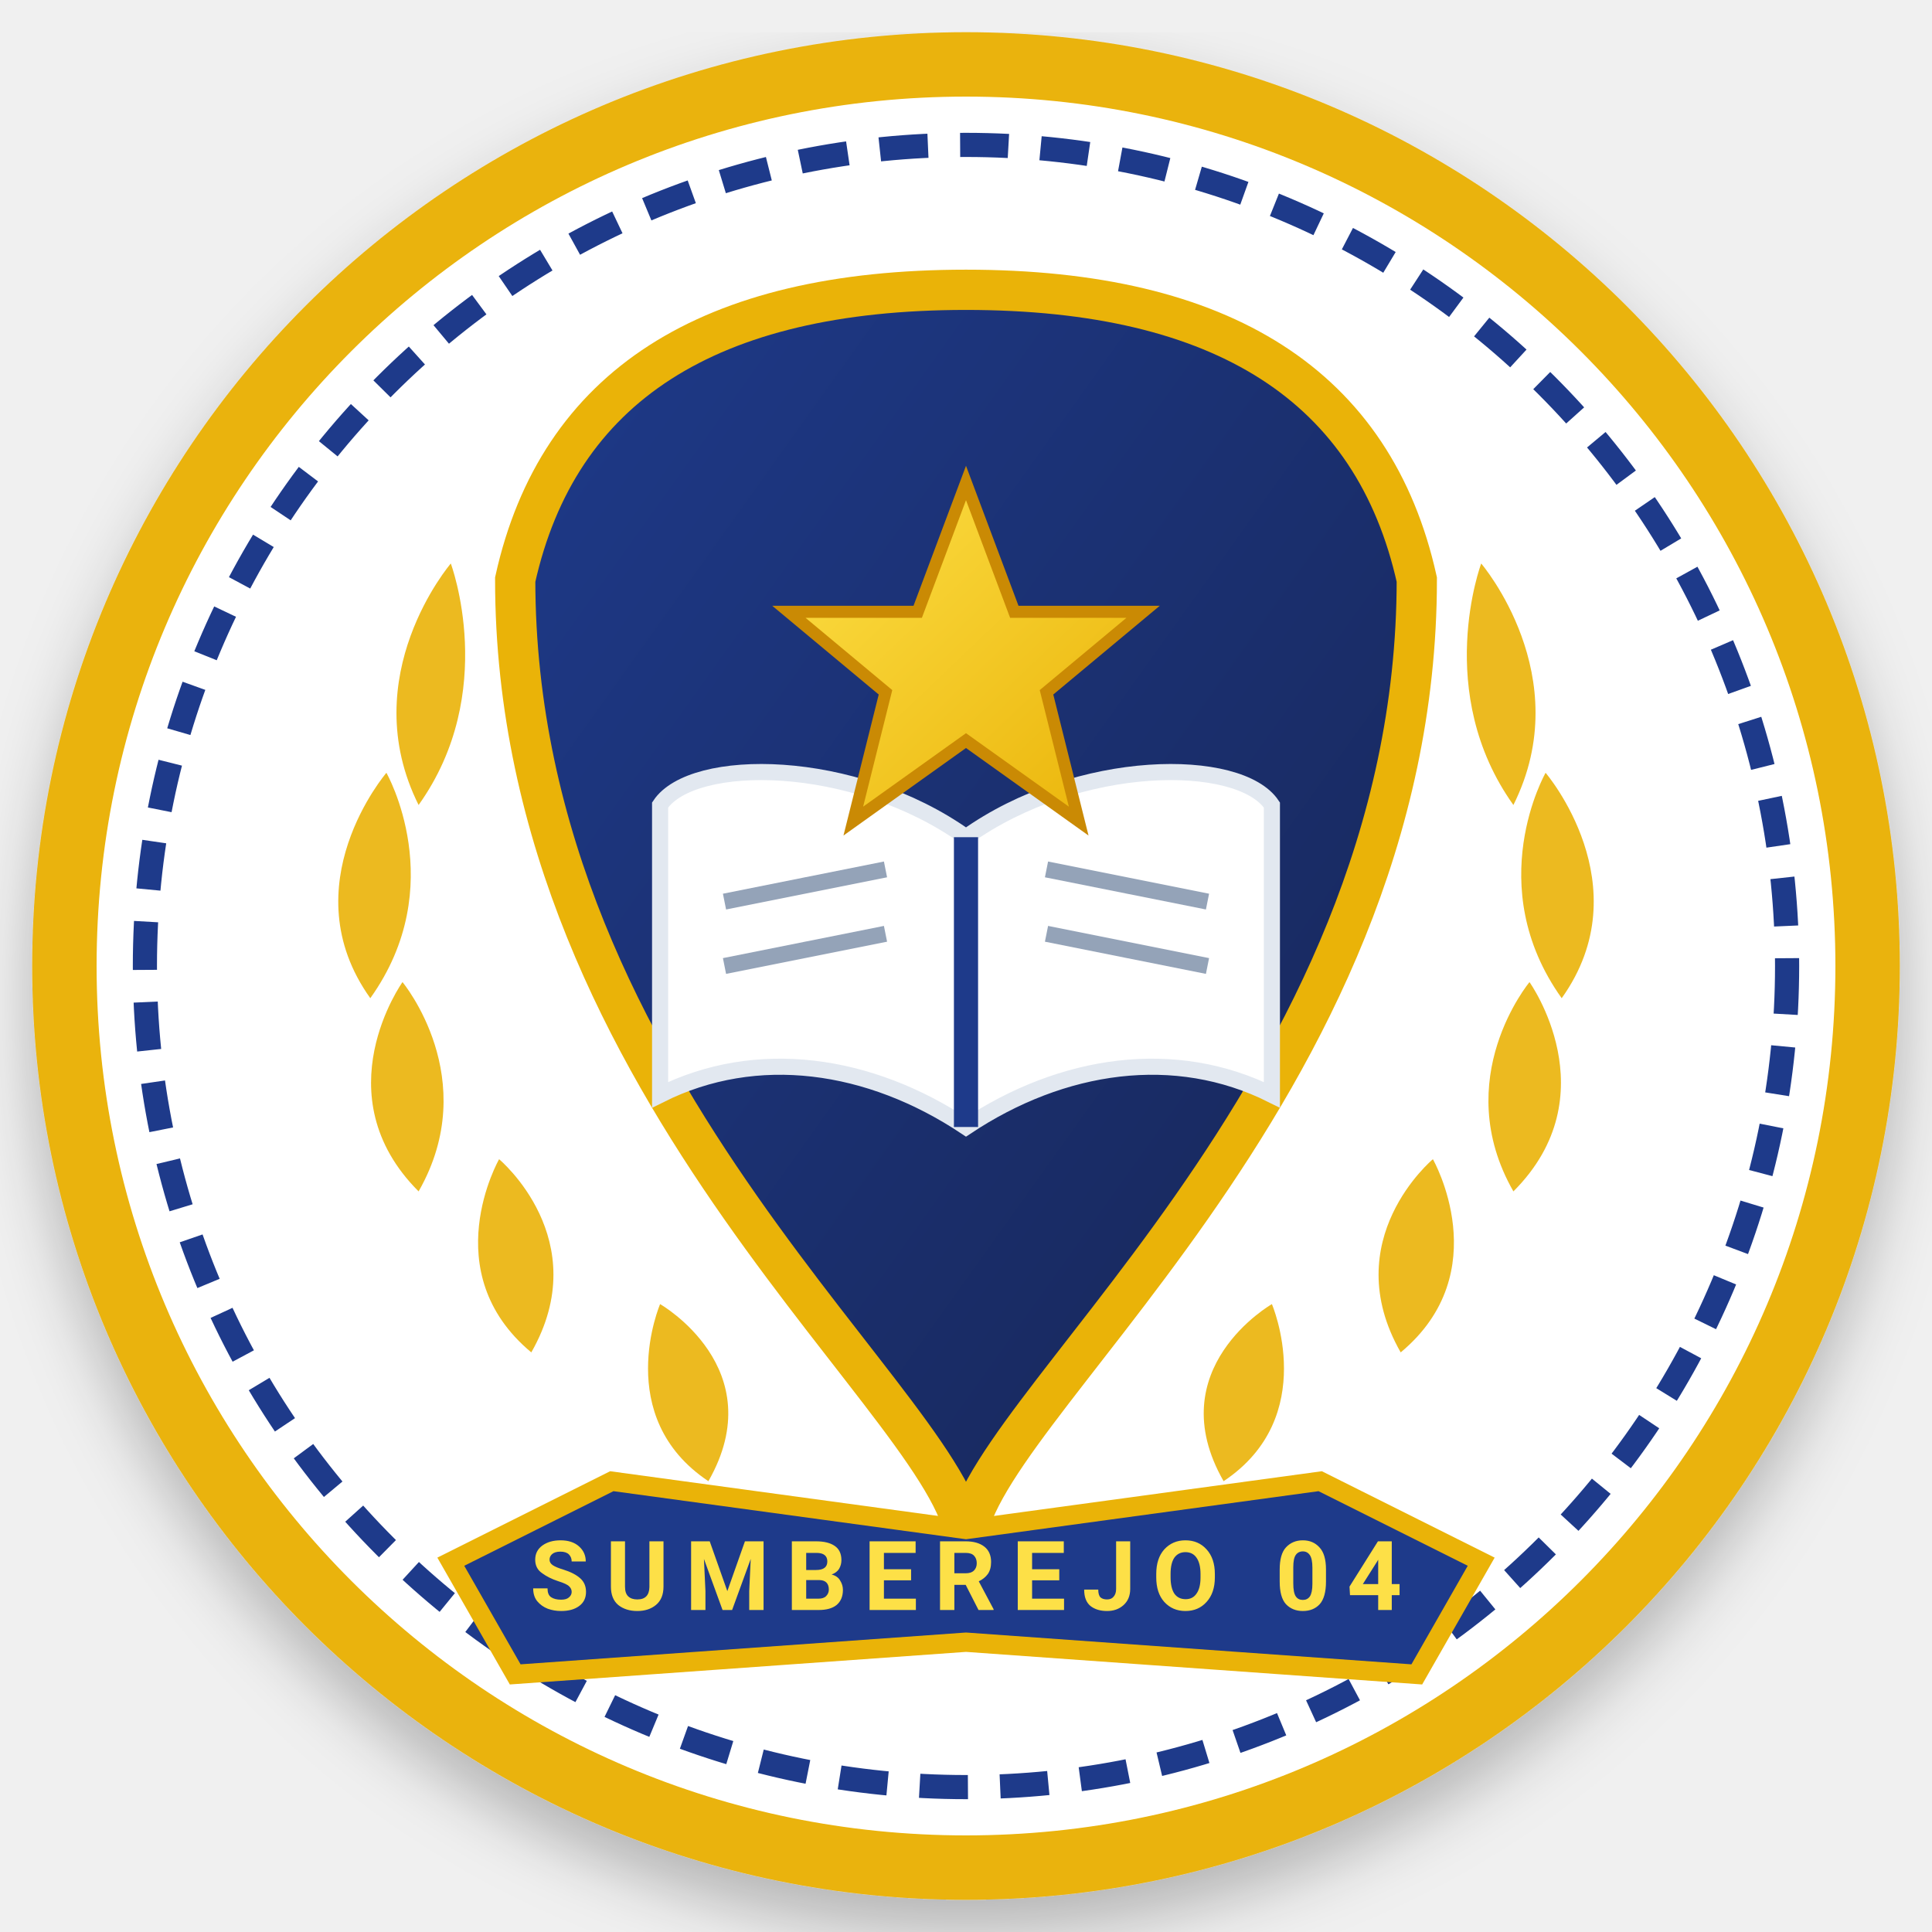
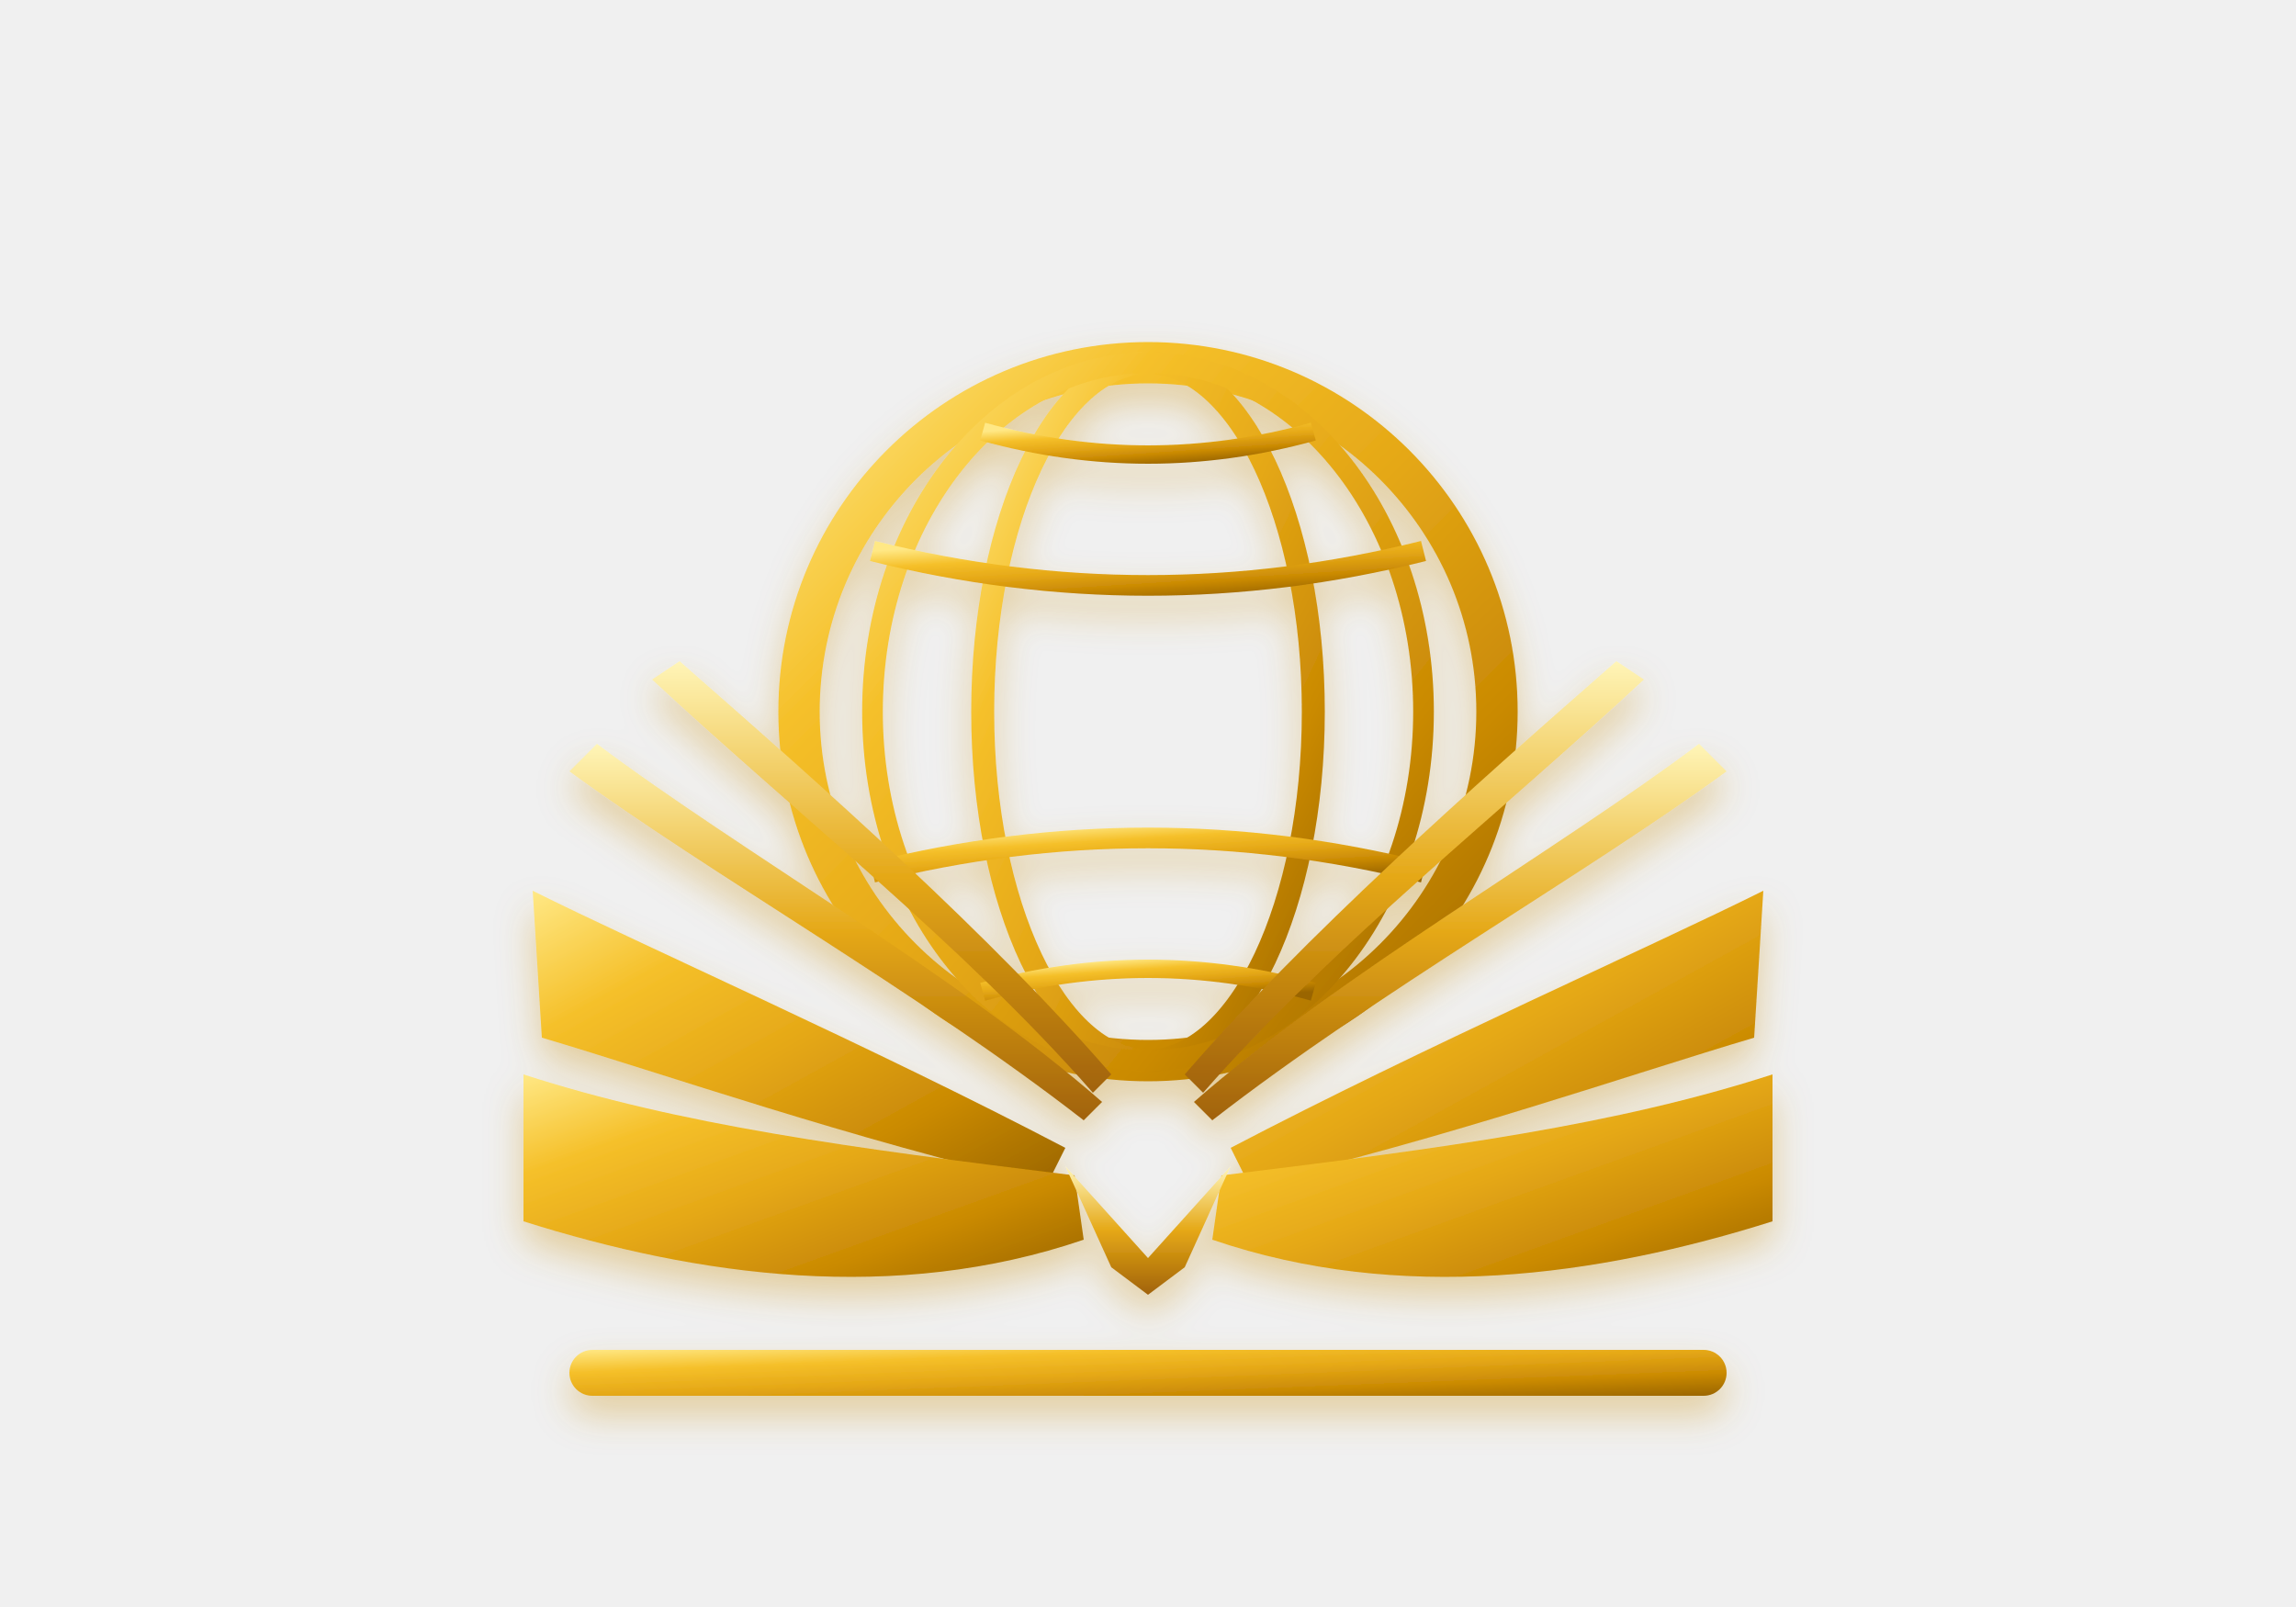
- <svg xmlns="http://www.w3.org/2000/svg" viewBox="0 0 120 120" width="100%" height="100%">
+ <svg xmlns="http://www.w3.org/2000/svg" viewBox="0 0 500 350" width="100%" height="100%">
  <defs>
-     <linearGradient id="shieldGrad" x1="0%" y1="0%" x2="100%" y2="100%">
-       <stop offset="0%" stop-color="#1e3a8a" />
-       <stop offset="100%" stop-color="#172554" />
+     <linearGradient id="goldGrad" x1="0%" y1="0%" x2="100%" y2="100%">
+       <stop offset="0%" stop-color="#FFE885" />
+       <stop offset="25%" stop-color="#F5C02A" />
+       <stop offset="50%" stop-color="#E5A817" />
+       <stop offset="75%" stop-color="#CA8A04" />
+       <stop offset="100%" stop-color="#9A6500" />
    </linearGradient>
-     <linearGradient id="goldGrad" x1="0%" y1="0%" x2="100%" y2="100%">
-       <stop offset="0%" stop-color="#fde047" />
-       <stop offset="100%" stop-color="#eab308" />
+     <linearGradient id="goldLightGrad" x1="0%" y1="0%" x2="0%" y2="100%">
+       <stop offset="0%" stop-color="#FFF5B8" />
+       <stop offset="50%" stop-color="#E5A817" />
+       <stop offset="100%" stop-color="#A16207" />
    </linearGradient>
-     <filter id="shadow" x="-10%" y="-10%" width="120%" height="120%">
-       <feDropShadow dx="0" dy="2" stdDeviation="2" flood-opacity="0.25" />
+     <filter id="goldGlow" x="-20%" y="-20%" width="140%" height="140%">
+       <feDropShadow dx="0" dy="4" stdDeviation="4" flood-color="#CA8A04" flood-opacity="0.35" />
    </filter>
  </defs>
-   <circle cx="60" cy="60" r="56" fill="white" stroke="#eab308" stroke-width="4" filter="url(#shadow)" />
-   <circle cx="60" cy="60" r="51" fill="none" stroke="#1e3a8a" stroke-width="1.5" stroke-dasharray="3 2" />
-   <path d="M 60 18 Q 84 18 88 36 C 88 68 60 88 60 96 C 60 88 32 68 32 36 Q 36 18 60 18 Z" fill="url(#shieldGrad)" stroke="#eab308" stroke-width="2.5" />
-   <g fill="#eab308" opacity="0.9">
-     <path d="M 26 50 C 22 42 28 35 28 35 C 28 35 31 43 26 50 Z" />
-     <path d="M 23 62 C 18 55 24 48 24 48 C 24 48 28 55 23 62 Z" />
-     <path d="M 26 74 C 20 68 25 61 25 61 C 25 61 30 67 26 74 Z" />
-     <path d="M 33 84 C 27 79 31 72 31 72 C 31 72 37 77 33 84 Z" />
-     <path d="M 44 92 C 38 88 41 81 41 81 C 41 81 48 85 44 92 Z" />
-     <path d="M 94 50 C 98 42 92 35 92 35 C 92 35 89 43 94 50 Z" />
-     <path d="M 97 62 C 102 55 96 48 96 48 C 96 48 92 55 97 62 Z" />
-     <path d="M 94 74 C 100 68 95 61 95 61 C 95 61 90 67 94 74 Z" />
-     <path d="M 87 84 C 93 79 89 72 89 72 C 89 72 83 77 87 84 Z" />
-     <path d="M 76 92 C 82 88 79 81 79 81 C 79 81 72 85 76 92 Z" />
+   <g filter="url(#goldGlow)">
+     <circle cx="250" cy="155" r="76" fill="none" stroke="url(#goldGrad)" stroke-width="9" />
+     <line x1="250" y1="79" x2="250" y2="231" stroke="url(#goldGrad)" stroke-width="6" />
+     <ellipse cx="250" cy="155" rx="36" ry="76" fill="none" stroke="url(#goldGrad)" stroke-width="5" />
+     <ellipse cx="250" cy="155" rx="60" ry="76" fill="none" stroke="url(#goldGrad)" stroke-width="4.5" />
+     <line x1="174" y1="155" x2="326" y2="155" stroke="url(#goldGrad)" stroke-width="5.5" />
+     <path d="M 190 120 Q 250 135 310 120" fill="none" stroke="url(#goldGrad)" stroke-width="4.5" />
+     <path d="M 214 94 Q 250 104 286 94" fill="none" stroke="url(#goldGrad)" stroke-width="4" />
+     <path d="M 190 190 Q 250 175 310 190" fill="none" stroke="url(#goldGrad)" stroke-width="4.5" />
+     <path d="M 214 216 Q 250 206 286 216" fill="none" stroke="url(#goldGrad)" stroke-width="4" />
+     <path d="M 238 238 C 210 206 172 176 142 148 L 148 144 C 180 172 216 204 242 234 Z" fill="url(#goldLightGrad)" />
+     <path d="M 236 244 C 200 216 154 190 124 168 L 130 162 C 162 186 208 212 240 240 Z" fill="url(#goldLightGrad)" />
+     <path d="M 232 250 C 190 228 140 206 116 194 L 118 226 C 145 234 185 248 228 258 Z" fill="url(#goldGrad)" />
+     <path d="M 234 256 C 185 250 148 245 114 234 L 114 266 C 152 278 195 284 236 270 Z" fill="url(#goldGrad)" />
+     <path d="M 262 238 C 290 206 328 176 358 148 L 352 144 C 320 172 284 204 258 234 Z" fill="url(#goldLightGrad)" />
+     <path d="M 264 244 C 300 216 346 190 376 168 L 370 162 C 338 186 292 212 260 240 Z" fill="url(#goldLightGrad)" />
+     <path d="M 268 250 C 310 228 360 206 384 194 L 382 226 C 355 234 315 248 272 258 Z" fill="url(#goldGrad)" />
+     <path d="M 266 256 C 315 250 352 245 386 234 L 386 266 C 348 278 305 284 264 270 Z" fill="url(#goldGrad)" />
+     <path d="M 232 254 L 250 274 L 268 254 L 258 276 L 250 282 L 242 276 Z" fill="url(#goldLightGrad)" />
+     <rect x="124" y="294" width="252" height="10" rx="5" fill="url(#goldGrad)" />
  </g>
-   <path d="M 60 52 C 53 47 43 47 41 50 L 41 68 C 47 65 54 66 60 70 C 66 66 73 65 79 68 L 79 50 C 77 47 67 47 60 52 Z" fill="#ffffff" stroke="#e2e8f0" stroke-width="1" />
-   <line x1="60" y1="52" x2="60" y2="70" stroke="#1e3a8a" stroke-width="1.5" />
-   <line x1="45" y1="56" x2="55" y2="54" stroke="#94a3b8" stroke-width="1" />
-   <line x1="45" y1="60" x2="55" y2="58" stroke="#94a3b8" stroke-width="1" />
-   <line x1="65" y1="54" x2="75" y2="56" stroke="#94a3b8" stroke-width="1" />
-   <line x1="65" y1="58" x2="75" y2="60" stroke="#94a3b8" stroke-width="1" />
-   <polygon points="60,30 63,38 71,38 65,43 67,51 60,46 53,51 55,43 49,38 57,38" fill="url(#goldGrad)" stroke="#ca8a04" stroke-width="0.75" />
-   <path d="M 28 97 L 38 92 L 60 95 L 82 92 L 92 97 L 88 104 L 60 102 L 32 104 Z" fill="#1e3a8a" stroke="#eab308" stroke-width="1.2" />
-   <text x="60" y="100" font-family="'Segoe UI', Roboto, sans-serif" font-size="6" font-weight="bold" fill="#fde047" text-anchor="middle" letter-spacing="1">SUMBEREJO 04</text>
</svg>
